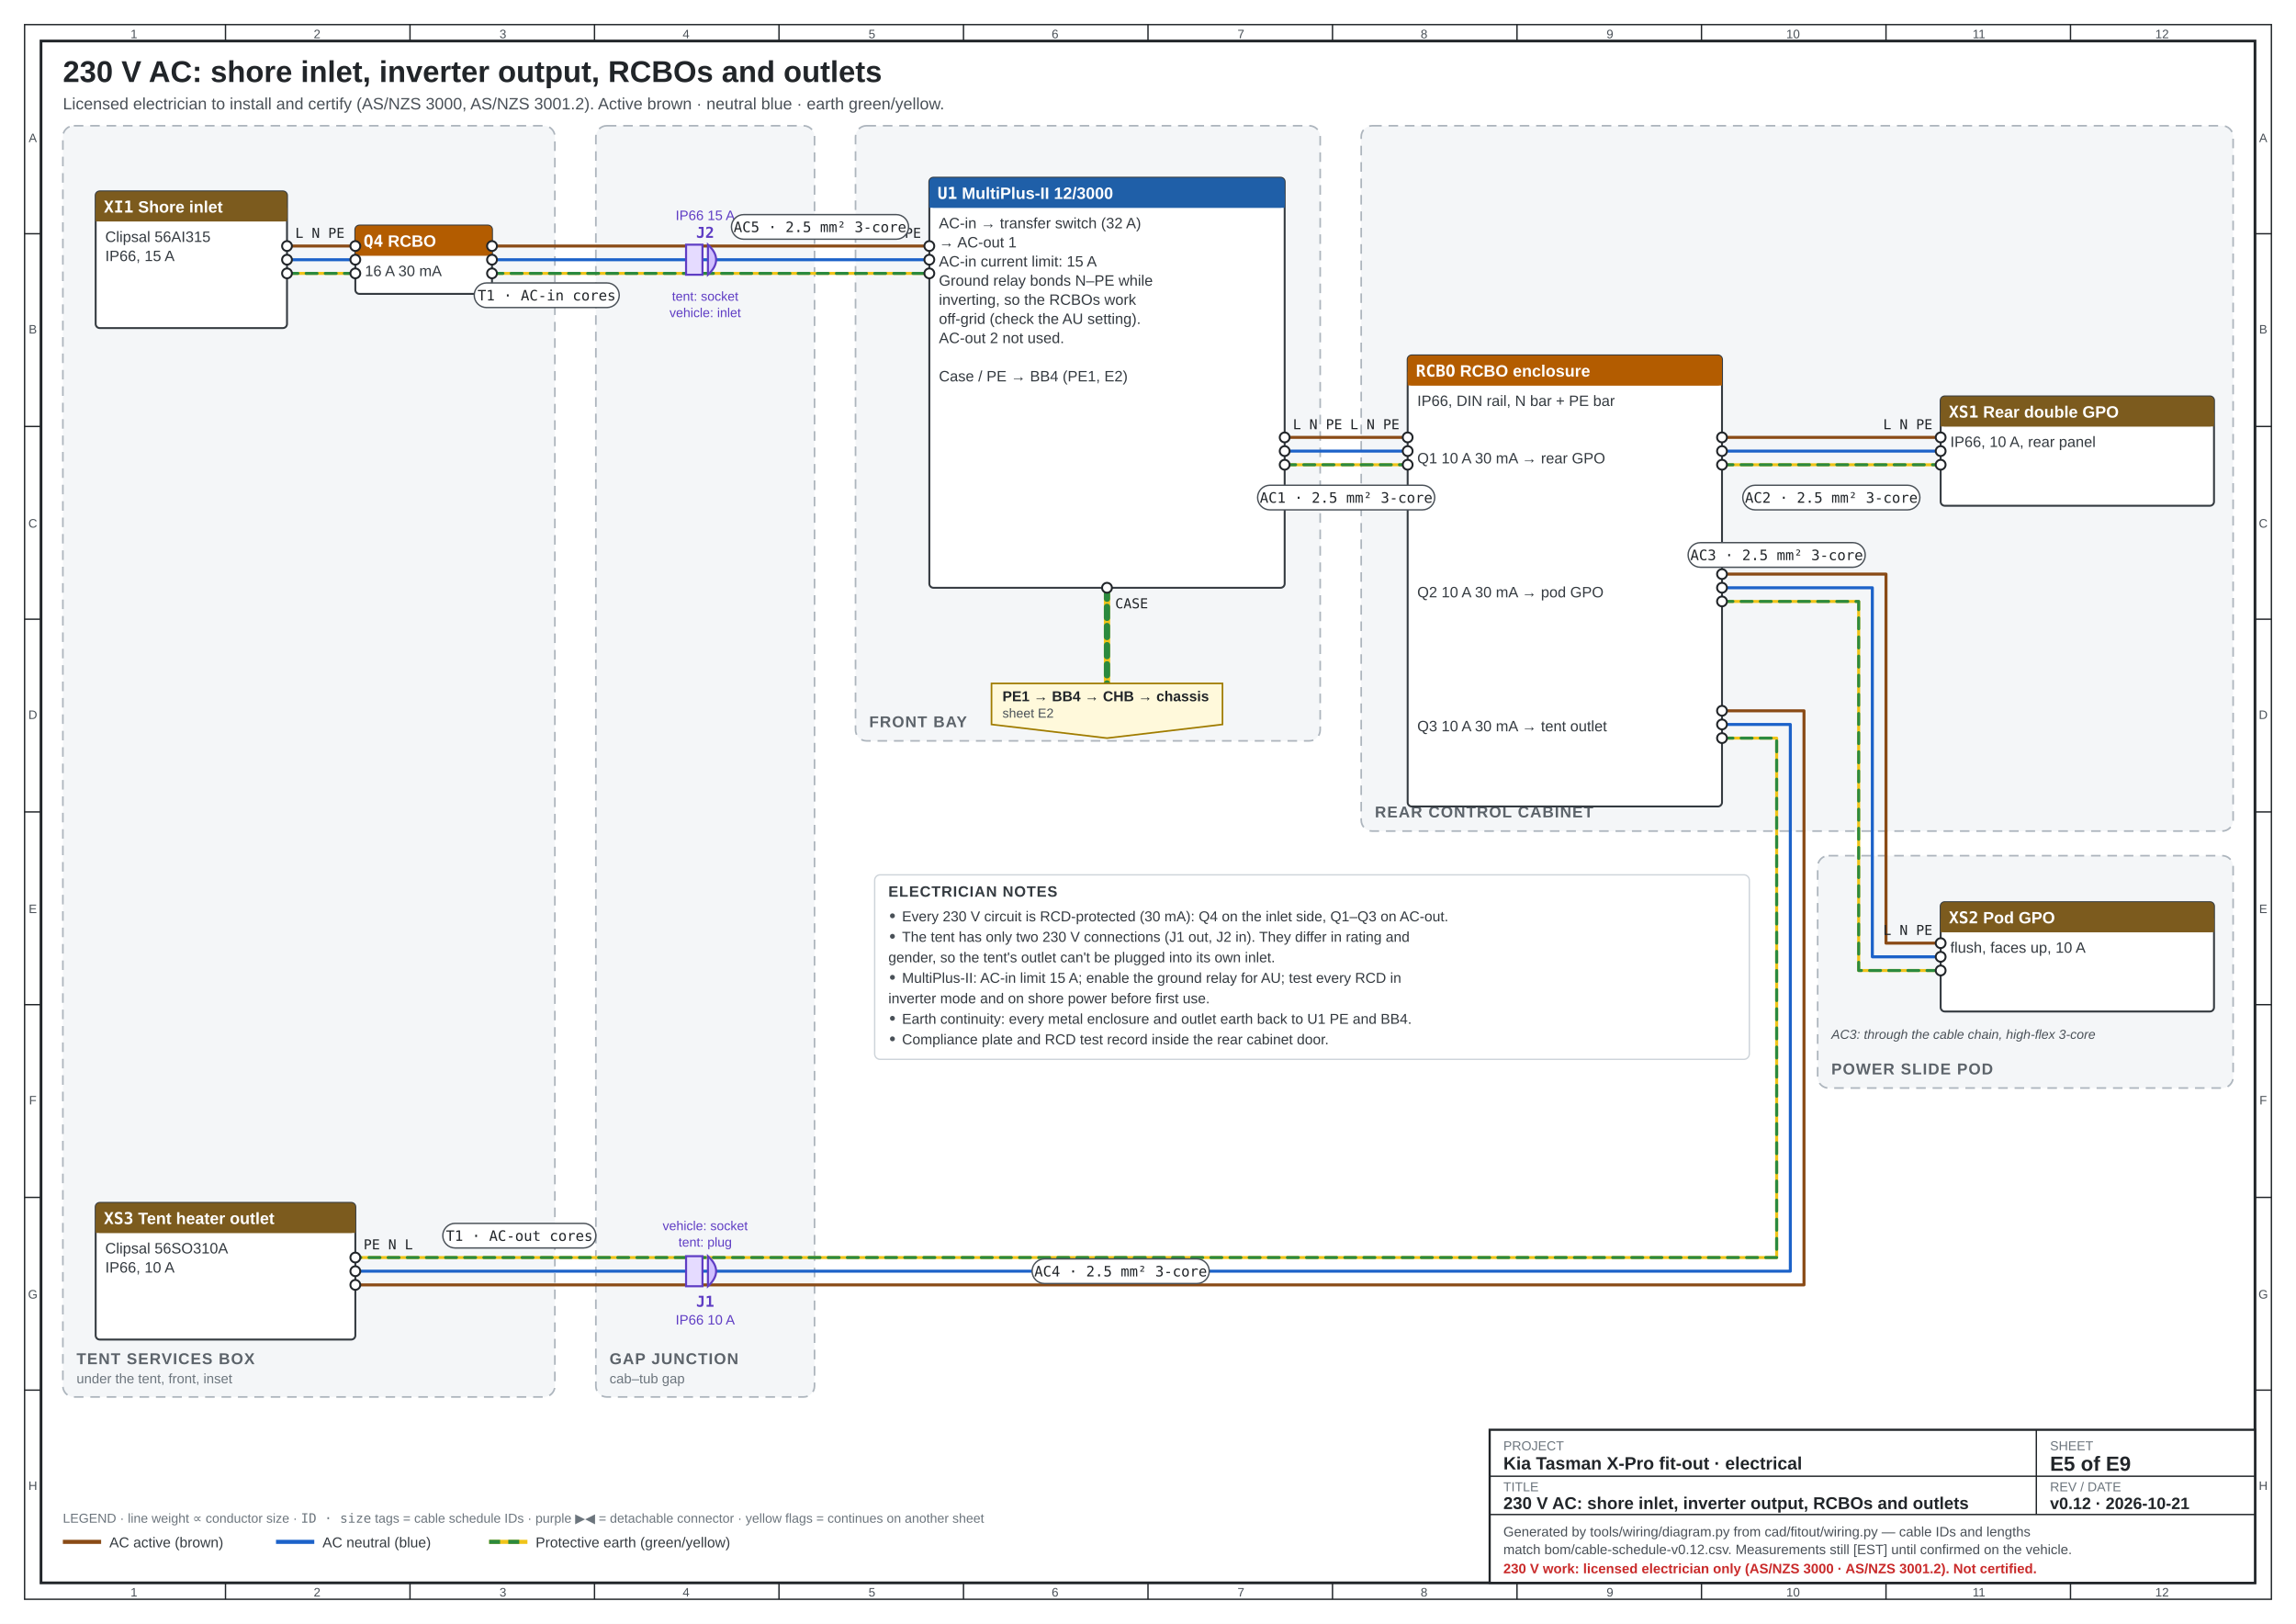
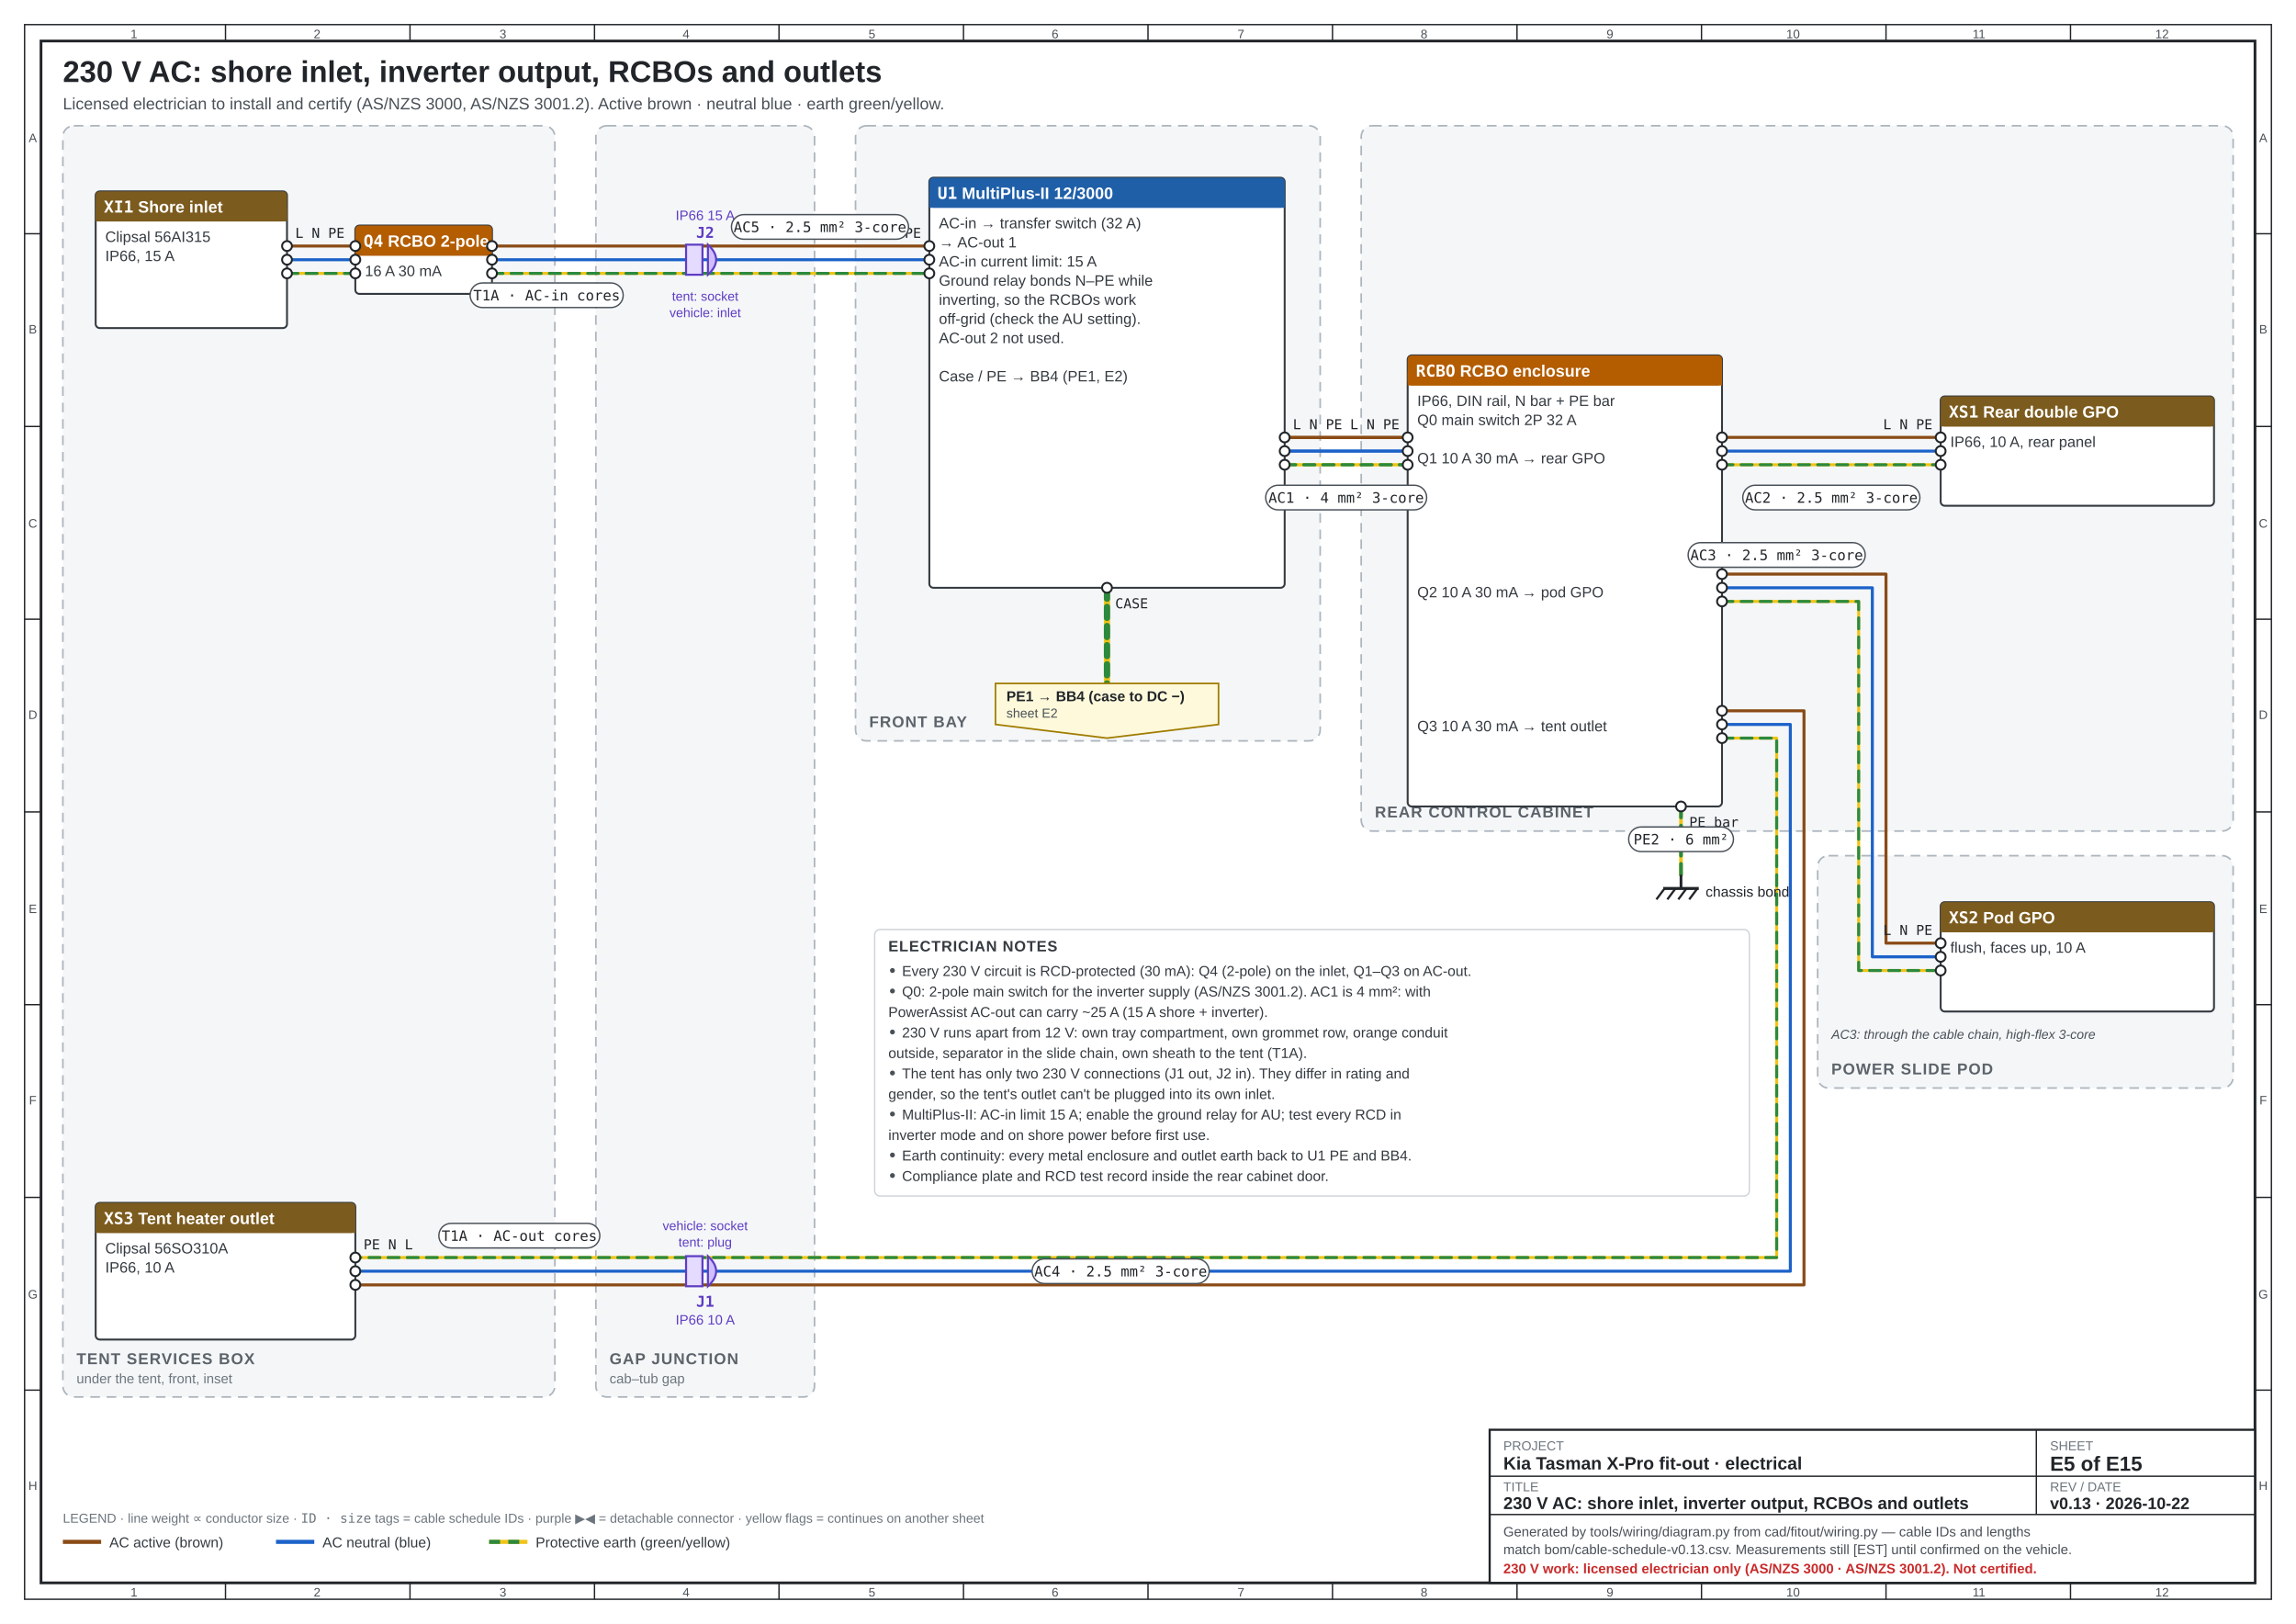
<svg xmlns="http://www.w3.org/2000/svg" viewBox="0 0 1680 1188" width="1680" height="1188" font-family="'IBM Plex Sans', 'Segoe UI', Arial, sans-serif" role="img" aria-label="230 V AC: shore inlet, inverter output, RCBOs and outlets">
  <rect x="0" y="0" width="1680" height="1188" fill="#ffffff" />
  <rect x="18" y="18" width="1644" height="1152" fill="none" stroke="#212529" stroke-width="1" />
  <rect x="30" y="30" width="1620" height="1128" fill="none" stroke="#212529" stroke-width="2" />
  <text x="98" y="28" font-size="9" text-anchor="middle" fill="#495057">1</text>
  <text x="98" y="1168" font-size="9" text-anchor="middle" fill="#495057">1</text>
  <text x="232" y="28" font-size="9" text-anchor="middle" fill="#495057">2</text>
  <text x="232" y="1168" font-size="9" text-anchor="middle" fill="#495057">2</text>
  <line x1="165" y1="18" x2="165" y2="30" stroke="#212529" />
  <line x1="165" y1="1158" x2="165" y2="1170" stroke="#212529" />
  <text x="368" y="28" font-size="9" text-anchor="middle" fill="#495057">3</text>
  <text x="368" y="1168" font-size="9" text-anchor="middle" fill="#495057">3</text>
  <line x1="300" y1="18" x2="300" y2="30" stroke="#212529" />
  <line x1="300" y1="1158" x2="300" y2="1170" stroke="#212529" />
  <text x="502" y="28" font-size="9" text-anchor="middle" fill="#495057">4</text>
  <text x="502" y="1168" font-size="9" text-anchor="middle" fill="#495057">4</text>
  <line x1="435" y1="18" x2="435" y2="30" stroke="#212529" />
  <line x1="435" y1="1158" x2="435" y2="1170" stroke="#212529" />
  <text x="638" y="28" font-size="9" text-anchor="middle" fill="#495057">5</text>
  <text x="638" y="1168" font-size="9" text-anchor="middle" fill="#495057">5</text>
  <line x1="570" y1="18" x2="570" y2="30" stroke="#212529" />
  <line x1="570" y1="1158" x2="570" y2="1170" stroke="#212529" />
  <text x="772" y="28" font-size="9" text-anchor="middle" fill="#495057">6</text>
  <text x="772" y="1168" font-size="9" text-anchor="middle" fill="#495057">6</text>
  <line x1="705" y1="18" x2="705" y2="30" stroke="#212529" />
  <line x1="705" y1="1158" x2="705" y2="1170" stroke="#212529" />
  <text x="908" y="28" font-size="9" text-anchor="middle" fill="#495057">7</text>
  <text x="908" y="1168" font-size="9" text-anchor="middle" fill="#495057">7</text>
  <line x1="840" y1="18" x2="840" y2="30" stroke="#212529" />
  <line x1="840" y1="1158" x2="840" y2="1170" stroke="#212529" />
  <text x="1042" y="28" font-size="9" text-anchor="middle" fill="#495057">8</text>
  <text x="1042" y="1168" font-size="9" text-anchor="middle" fill="#495057">8</text>
  <line x1="975" y1="18" x2="975" y2="30" stroke="#212529" />
  <line x1="975" y1="1158" x2="975" y2="1170" stroke="#212529" />
  <text x="1178" y="28" font-size="9" text-anchor="middle" fill="#495057">9</text>
  <text x="1178" y="1168" font-size="9" text-anchor="middle" fill="#495057">9</text>
  <line x1="1110" y1="18" x2="1110" y2="30" stroke="#212529" />
  <line x1="1110" y1="1158" x2="1110" y2="1170" stroke="#212529" />
  <text x="1312" y="28" font-size="9" text-anchor="middle" fill="#495057">10</text>
  <text x="1312" y="1168" font-size="9" text-anchor="middle" fill="#495057">10</text>
  <line x1="1245" y1="18" x2="1245" y2="30" stroke="#212529" />
  <line x1="1245" y1="1158" x2="1245" y2="1170" stroke="#212529" />
  <text x="1448" y="28" font-size="9" text-anchor="middle" fill="#495057">11</text>
  <text x="1448" y="1168" font-size="9" text-anchor="middle" fill="#495057">11</text>
  <line x1="1380" y1="18" x2="1380" y2="30" stroke="#212529" />
  <line x1="1380" y1="1158" x2="1380" y2="1170" stroke="#212529" />
  <text x="1582" y="28" font-size="9" text-anchor="middle" fill="#495057">12</text>
  <text x="1582" y="1168" font-size="9" text-anchor="middle" fill="#495057">12</text>
  <line x1="1515" y1="18" x2="1515" y2="30" stroke="#212529" />
  <line x1="1515" y1="1158" x2="1515" y2="1170" stroke="#212529" />
  <text x="24" y="104" font-size="9" text-anchor="middle" fill="#495057">A</text>
  <text x="1656" y="104" font-size="9" text-anchor="middle" fill="#495057">A</text>
  <text x="24" y="244" font-size="9" text-anchor="middle" fill="#495057">B</text>
  <text x="1656" y="244" font-size="9" text-anchor="middle" fill="#495057">B</text>
  <line x1="18" y1="171" x2="30" y2="171" stroke="#212529" />
  <line x1="1650" y1="171" x2="1662" y2="171" stroke="#212529" />
  <text x="24" y="386" font-size="9" text-anchor="middle" fill="#495057">C</text>
  <text x="1656" y="386" font-size="9" text-anchor="middle" fill="#495057">C</text>
  <line x1="18" y1="312" x2="30" y2="312" stroke="#212529" />
  <line x1="1650" y1="312" x2="1662" y2="312" stroke="#212529" />
  <text x="24" y="526" font-size="9" text-anchor="middle" fill="#495057">D</text>
  <text x="1656" y="526" font-size="9" text-anchor="middle" fill="#495057">D</text>
  <line x1="18" y1="453" x2="30" y2="453" stroke="#212529" />
  <line x1="1650" y1="453" x2="1662" y2="453" stroke="#212529" />
  <text x="24" y="668" font-size="9" text-anchor="middle" fill="#495057">E</text>
  <text x="1656" y="668" font-size="9" text-anchor="middle" fill="#495057">E</text>
  <line x1="18" y1="594" x2="30" y2="594" stroke="#212529" />
  <line x1="1650" y1="594" x2="1662" y2="594" stroke="#212529" />
  <text x="24" y="808" font-size="9" text-anchor="middle" fill="#495057">F</text>
  <text x="1656" y="808" font-size="9" text-anchor="middle" fill="#495057">F</text>
  <line x1="18" y1="735" x2="30" y2="735" stroke="#212529" />
  <line x1="1650" y1="735" x2="1662" y2="735" stroke="#212529" />
  <text x="24" y="950" font-size="9" text-anchor="middle" fill="#495057">G</text>
  <text x="1656" y="950" font-size="9" text-anchor="middle" fill="#495057">G</text>
  <line x1="18" y1="876" x2="30" y2="876" stroke="#212529" />
  <line x1="1650" y1="876" x2="1662" y2="876" stroke="#212529" />
  <text x="24" y="1090" font-size="9" text-anchor="middle" fill="#495057">H</text>
  <text x="1656" y="1090" font-size="9" text-anchor="middle" fill="#495057">H</text>
  <line x1="18" y1="1017" x2="30" y2="1017" stroke="#212529" />
  <line x1="1650" y1="1017" x2="1662" y2="1017" stroke="#212529" />
  <text x="46" y="60" font-size="22" font-weight="700" fill="#212529">230 V AC: shore inlet, inverter output, RCBOs and outlets</text>
  <text x="46" y="80" font-size="12" fill="#495057">Licensed electrician to install and certify (AS/NZS 3000, AS/NZS 3001.2). Active brown · neutral blue · earth green/yellow.</text>
  <rect x="1090" y="1046" width="560" height="112" fill="#ffffff" stroke="#212529" stroke-width="1.6" />
  <line x1="1090" y1="1080" x2="1650" y2="1080" stroke="#212529" />
  <line x1="1090" y1="1108" x2="1650" y2="1108" stroke="#212529" />
  <line x1="1490" y1="1080" x2="1490" y2="1108" stroke="#212529" />
  <line x1="1490" y1="1046" x2="1490" y2="1080" stroke="#212529" />
  <text x="1100" y="1061" font-size="9.5" fill="#6c757d">PROJECT</text>
  <text x="1100" y="1075" font-size="13" font-weight="700" fill="#212529">Kia Tasman X-Pro fit-out · electrical</text>
  <text x="1500" y="1061" font-size="9.5" fill="#6c757d">SHEET</text>
-   <text x="1500" y="1076" font-size="15" font-weight="700" fill="#212529">E5 of E9</text>
+   <text x="1500" y="1076" font-size="15" font-weight="700" fill="#212529">E5 of E15</text>
  <text x="1100" y="1091" font-size="9.5" fill="#6c757d">TITLE</text>
  <text x="1100" y="1104" font-size="12.5" font-weight="600" fill="#212529">230 V AC: shore inlet, inverter output, RCBOs and outlets</text>
  <text x="1500" y="1091" font-size="9.5" fill="#6c757d">REV / DATE</text>
-   <text x="1500" y="1104" font-size="12" font-weight="600" fill="#212529">v0.12 · 2026-10-21</text>
+   <text x="1500" y="1104" font-size="12" font-weight="600" fill="#212529">v0.13 · 2026-10-22</text>
  <text x="1100" y="1124" font-size="10" fill="#495057">Generated by tools/wiring/diagram.py from cad/fitout/wiring.py — cable IDs and lengths</text>
-   <text x="1100" y="1137" font-size="10" fill="#495057">match bom/cable-schedule-v0.12.csv. Measurements still [EST] until confirmed on the vehicle.</text>
+   <text x="1100" y="1137" font-size="10" fill="#495057">match bom/cable-schedule-v0.13.csv. Measurements still [EST] until confirmed on the vehicle.</text>
  <text x="1100" y="1151" font-size="10" font-weight="700" fill="#c92a2a">230 V work: licensed electrician only (AS/NZS 3000 · AS/NZS 3001.2). Not certified.</text>
  <line x1="46" y1="1128" x2="74" y2="1128" stroke="#8a4b16" stroke-width="3" />
  <text x="80" y="1132" font-size="10.5" fill="#343a40">AC active (brown)</text>
  <line x1="201.96" y1="1128" x2="229.96" y2="1128" stroke="#1c62c9" stroke-width="3" />
  <text x="235.96" y="1132" font-size="10.5" fill="#343a40">AC neutral (blue)</text>
  <line x1="357.92" y1="1128" x2="385.92" y2="1128" stroke="#f0c419" stroke-width="3" />
  <line x1="357.92" y1="1128" x2="385.92" y2="1128" stroke="#2b8a3e" stroke-width="3" stroke-dasharray="8 6" />
  <text x="391.92" y="1132" font-size="10.5" fill="#343a40">Protective earth (green/yellow)</text>
  <text x="46" y="1114" font-size="9.5" fill="#6c757d">LEGEND · line weight ∝ conductor size · <tspan font-family="'IBM Plex Mono', Consolas, monospace">ID · size</tspan> tags = cable schedule IDs · purple ▶◀ = detachable connector · yellow flags = continues on another sheet</text>
  <rect x="46" y="92" width="360" height="930" rx="8" fill="#f4f6f8" stroke="#adb5bd" stroke-width="1.2" stroke-dasharray="7 5" />
  <text x="56" y="998" font-size="11.5" font-weight="700" letter-spacing="0.06em" fill="#5c636a">TENT SERVICES BOX</text>
  <text x="56" y="1012" font-size="10" fill="#6c757d">under the tent, front, inset</text>
  <rect x="436" y="92" width="160" height="930" rx="8" fill="#f4f6f8" stroke="#adb5bd" stroke-width="1.2" stroke-dasharray="7 5" />
  <text x="446" y="998" font-size="11.5" font-weight="700" letter-spacing="0.06em" fill="#5c636a">GAP JUNCTION</text>
  <text x="446" y="1012" font-size="10" fill="#6c757d">cab–tub gap</text>
  <rect x="626" y="92" width="340" height="450" rx="8" fill="#f4f6f8" stroke="#adb5bd" stroke-width="1.2" stroke-dasharray="7 5" />
  <text x="636" y="532" font-size="11.5" font-weight="700" letter-spacing="0.06em" fill="#5c636a">FRONT BAY</text>
  <rect x="996" y="92" width="638" height="516" rx="8" fill="#f4f6f8" stroke="#adb5bd" stroke-width="1.2" stroke-dasharray="7 5" />
  <text x="1006" y="598" font-size="11.5" font-weight="700" letter-spacing="0.06em" fill="#5c636a">REAR CONTROL CABINET</text>
  <rect x="1330" y="626" width="304" height="170" rx="8" fill="#f4f6f8" stroke="#adb5bd" stroke-width="1.2" stroke-dasharray="7 5" />
  <text x="1340" y="786" font-size="11.5" font-weight="700" letter-spacing="0.06em" fill="#5c636a">POWER SLIDE POD</text>
  <polyline points="210.0,180.0 260.0,180.0" fill="none" stroke="#8a4b16" stroke-width="2.2" stroke-linejoin="round" stroke-linecap="round" />
  <polyline points="210.0,190.0 260.0,190.0" fill="none" stroke="#1c62c9" stroke-width="2.2" stroke-linejoin="round" stroke-linecap="round" />
  <polyline points="210.0,200.0 260.0,200.0" fill="none" stroke="#f0c419" stroke-width="2.2" stroke-linejoin="round" stroke-linecap="round" />
  <polyline points="210.0,200.0 260.0,200.0" fill="none" stroke="#2b8a3e" stroke-width="2.2" stroke-dasharray="8 6" stroke-linejoin="round" stroke-linecap="round" />
  <polyline points="360.0,180.0 680.0,180.0" fill="none" stroke="#8a4b16" stroke-width="2.2" stroke-linejoin="round" stroke-linecap="round" />
  <polyline points="360.0,190.0 680.0,190.0" fill="none" stroke="#1c62c9" stroke-width="2.2" stroke-linejoin="round" stroke-linecap="round" />
  <polyline points="360.0,200.0 680.0,200.0" fill="none" stroke="#f0c419" stroke-width="2.2" stroke-linejoin="round" stroke-linecap="round" />
  <polyline points="360.0,200.0 680.0,200.0" fill="none" stroke="#2b8a3e" stroke-width="2.2" stroke-dasharray="8 6" stroke-linejoin="round" stroke-linecap="round" />
-   <polyline points="940.0,320.0 1030.0,320.0" fill="none" stroke="#8a4b16" stroke-width="2.2" stroke-linejoin="round" stroke-linecap="round" />
-   <polyline points="940.0,330.0 1030.0,330.0" fill="none" stroke="#1c62c9" stroke-width="2.2" stroke-linejoin="round" stroke-linecap="round" />
-   <polyline points="940.0,340.0 1030.0,340.0" fill="none" stroke="#f0c419" stroke-width="2.2" stroke-linejoin="round" stroke-linecap="round" />
-   <polyline points="940.0,340.0 1030.0,340.0" fill="none" stroke="#2b8a3e" stroke-width="2.2" stroke-dasharray="8 6" stroke-linejoin="round" stroke-linecap="round" />
+   <polyline points="940.0,320.0 1030.0,320.0" fill="none" stroke="#8a4b16" stroke-width="2.4" stroke-linejoin="round" stroke-linecap="round" />
+   <polyline points="940.0,330.0 1030.0,330.0" fill="none" stroke="#1c62c9" stroke-width="2.4" stroke-linejoin="round" stroke-linecap="round" />
+   <polyline points="940.0,340.0 1030.0,340.0" fill="none" stroke="#f0c419" stroke-width="2.4" stroke-linejoin="round" stroke-linecap="round" />
+   <polyline points="940.0,340.0 1030.0,340.0" fill="none" stroke="#2b8a3e" stroke-width="2.4" stroke-dasharray="8 6" stroke-linejoin="round" stroke-linecap="round" />
+   <polyline points="1230.0,590.0 1230.0,640.0" fill="none" stroke="#f0c419" stroke-width="2.7" stroke-linejoin="round" stroke-linecap="round" />
+   <polyline points="1230.0,590.0 1230.0,640.0" fill="none" stroke="#2b8a3e" stroke-width="2.7" stroke-dasharray="8 6" stroke-linejoin="round" stroke-linecap="round" />
  <polyline points="1260.0,320.0 1420.0,320.0" fill="none" stroke="#8a4b16" stroke-width="2.2" stroke-linejoin="round" stroke-linecap="round" />
  <polyline points="1260.0,330.0 1420.0,330.0" fill="none" stroke="#1c62c9" stroke-width="2.2" stroke-linejoin="round" stroke-linecap="round" />
  <polyline points="1260.0,340.0 1420.0,340.0" fill="none" stroke="#f0c419" stroke-width="2.2" stroke-linejoin="round" stroke-linecap="round" />
  <polyline points="1260.0,340.0 1420.0,340.0" fill="none" stroke="#2b8a3e" stroke-width="2.2" stroke-dasharray="8 6" stroke-linejoin="round" stroke-linecap="round" />
  <polyline points="1260.0,420.0 1380.0,420.0 1380.0,690.0 1420.0,690.0" fill="none" stroke="#8a4b16" stroke-width="2.2" stroke-linejoin="round" stroke-linecap="round" />
  <polyline points="1260.0,430.0 1370.0,430.0 1370.0,700.0 1420.0,700.0" fill="none" stroke="#1c62c9" stroke-width="2.2" stroke-linejoin="round" stroke-linecap="round" />
  <polyline points="1260.0,440.0 1360.0,440.0 1360.0,710.0 1420.0,710.0" fill="none" stroke="#f0c419" stroke-width="2.2" stroke-linejoin="round" stroke-linecap="round" />
  <polyline points="1260.0,440.0 1360.0,440.0 1360.0,710.0 1420.0,710.0" fill="none" stroke="#2b8a3e" stroke-width="2.2" stroke-dasharray="8 6" stroke-linejoin="round" stroke-linecap="round" />
  <polyline points="1260.0,520.0 1320.0,520.0 1320.0,940.0 260.0,940.0" fill="none" stroke="#8a4b16" stroke-width="2.2" stroke-linejoin="round" stroke-linecap="round" />
  <polyline points="1260.0,530.0 1310.0,530.0 1310.0,930.0 260.0,930.0" fill="none" stroke="#1c62c9" stroke-width="2.2" stroke-linejoin="round" stroke-linecap="round" />
  <polyline points="1260.0,540.0 1300.0,540.0 1300.0,920.0 260.0,920.0" fill="none" stroke="#f0c419" stroke-width="2.2" stroke-linejoin="round" stroke-linecap="round" />
  <polyline points="1260.0,540.0 1300.0,540.0 1300.0,920.0 260.0,920.0" fill="none" stroke="#2b8a3e" stroke-width="2.2" stroke-dasharray="8 6" stroke-linejoin="round" stroke-linecap="round" />
  <polyline points="810.0,430.0 810.0,500.0" fill="none" stroke="#f0c419" stroke-width="4.6" stroke-linejoin="round" stroke-linecap="round" />
  <polyline points="810.0,430.0 810.0,500.0" fill="none" stroke="#2b8a3e" stroke-width="4.6" stroke-dasharray="8 6" stroke-linejoin="round" stroke-linecap="round" />
  <path d="M502,179 L514,179 L514,201 L502,201 Z" fill="#e5dbff" stroke="#5f3dc4" stroke-width="1.5" />
  <path d="M518,179 Q530,190 518,201 Z" fill="#d0bfff" stroke="#5f3dc4" stroke-width="1.5" />
  <text x="516.0" y="174.0" font-size="11" text-anchor="middle" font-weight="700" fill="#5f3dc4" font-family="'IBM Plex Mono', Consolas, monospace">J2</text>
  <text x="516.0" y="161.0" font-size="10" text-anchor="middle" font-weight="400" fill="#5f3dc4">IP66 15 A</text>
+   <line x1="1230" y1="640" x2="1230" y2="650" stroke="#212529" stroke-width="2" />
+   <line x1="1217" y1="650" x2="1243" y2="650" stroke="#212529" stroke-width="2.2" />
+   <line x1="1218" y1="650" x2="1212" y2="658" stroke="#212529" stroke-width="1.6" />
+   <line x1="1226" y1="650" x2="1220" y2="658" stroke="#212529" stroke-width="1.6" />
+   <line x1="1234" y1="650" x2="1228" y2="658" stroke="#212529" stroke-width="1.6" />
+   <line x1="1242" y1="650" x2="1236" y2="658" stroke="#212529" stroke-width="1.6" />
+   <text x="1248.0" y="656.0" font-size="10.5" text-anchor="start" font-weight="400" fill="#212529">chassis bond</text>
  <path d="M502,919 L514,919 L514,941 L502,941 Z" fill="#e5dbff" stroke="#5f3dc4" stroke-width="1.5" />
  <path d="M518,919 Q530,930 518,941 Z" fill="#d0bfff" stroke="#5f3dc4" stroke-width="1.5" />
  <text x="516.0" y="956.0" font-size="11" text-anchor="middle" font-weight="700" fill="#5f3dc4" font-family="'IBM Plex Mono', Consolas, monospace">J1</text>
  <text x="516.0" y="969.0" font-size="10" text-anchor="middle" font-weight="400" fill="#5f3dc4">IP66 10 A</text>
  <g class="blk">
    <rect x="70" y="140" width="140" height="100" rx="3" fill="#ffffff" stroke="#343a40" stroke-width="1.4" />
    <rect x="70" y="140" width="140" height="22" rx="3" fill="#7c5b1e" />
    <rect x="70" y="152" width="140" height="10" fill="#7c5b1e" />
    <text x="76" y="155.5" font-size="12" font-weight="600" fill="#fff">
      <tspan font-family="'IBM Plex Mono', Consolas, monospace" font-weight="700">XI1</tspan>  Shore inlet</text>
    <text x="77" y="177" font-size="11" fill="#343a40">Clipsal 56AI315</text>
    <text x="77" y="191" font-size="11" fill="#343a40">IP66, 15 A</text>
    <circle cx="210" cy="180" r="3.6" fill="#fff" stroke="#212529" stroke-width="1.4" />
    <text x="216" y="174" font-size="10" font-family="'IBM Plex Mono', Consolas, monospace" fill="#212529">L N PE</text>
    <circle cx="210" cy="190" r="3.6" fill="#fff" stroke="#212529" stroke-width="1.4" />
    <circle cx="210" cy="200" r="3.6" fill="#fff" stroke="#212529" stroke-width="1.4" />
  </g>
  <g class="blk">
    <rect x="260" y="165" width="100" height="50" rx="3" fill="#ffffff" stroke="#343a40" stroke-width="1.4" />
    <rect x="260" y="165" width="100" height="22" rx="3" fill="#b35c00" />
    <rect x="260" y="177" width="100" height="10" fill="#b35c00" />
    <text x="266" y="180.5" font-size="12" font-weight="600" fill="#fff">
-       <tspan font-family="'IBM Plex Mono', Consolas, monospace" font-weight="700">Q4</tspan>  RCBO</text>
+       <tspan font-family="'IBM Plex Mono', Consolas, monospace" font-weight="700">Q4</tspan>  RCBO 2-pole</text>
    <text x="267" y="202" font-size="11" fill="#343a40">16 A 30 mA</text>
    <circle cx="260" cy="180" r="3.6" fill="#fff" stroke="#212529" stroke-width="1.4" />
    <circle cx="260" cy="190" r="3.6" fill="#fff" stroke="#212529" stroke-width="1.4" />
    <circle cx="260" cy="200" r="3.6" fill="#fff" stroke="#212529" stroke-width="1.4" />
    <circle cx="360" cy="180" r="3.6" fill="#fff" stroke="#212529" stroke-width="1.4" />
    <circle cx="360" cy="190" r="3.6" fill="#fff" stroke="#212529" stroke-width="1.4" />
    <circle cx="360" cy="200" r="3.6" fill="#fff" stroke="#212529" stroke-width="1.4" />
  </g>
  <g class="blk">
    <rect x="680" y="130" width="260" height="300" rx="3" fill="#ffffff" stroke="#343a40" stroke-width="1.4" />
    <rect x="680" y="130" width="260" height="22" rx="3" fill="#1f5fa8" />
    <rect x="680" y="142" width="260" height="10" fill="#1f5fa8" />
    <text x="686" y="145.5" font-size="12" font-weight="600" fill="#fff">
      <tspan font-family="'IBM Plex Mono', Consolas, monospace" font-weight="700">U1</tspan>  MultiPlus-II 12/3000</text>
    <text x="687" y="167" font-size="11" fill="#343a40">AC-in → transfer switch (32 A)</text>
    <text x="687" y="181" font-size="11" fill="#343a40">  → AC-out 1</text>
    <text x="687" y="195" font-size="11" fill="#343a40">AC-in current limit: 15 A</text>
    <text x="687" y="209" font-size="11" fill="#343a40">Ground relay bonds N–PE while</text>
    <text x="687" y="223" font-size="11" fill="#343a40">inverting, so the RCBOs work</text>
    <text x="687" y="237" font-size="11" fill="#343a40">off-grid (check the AU setting).</text>
    <text x="687" y="251" font-size="11" fill="#343a40">AC-out 2 not used.</text>
    <text x="687" y="265" font-size="11" fill="#343a40" />
    <text x="687" y="279" font-size="11" fill="#343a40">Case / PE → BB4 (PE1, E2)</text>
    <circle cx="680" cy="180" r="3.6" fill="#fff" stroke="#212529" stroke-width="1.4" />
    <text x="674" y="174" font-size="10" font-family="'IBM Plex Mono', Consolas, monospace" fill="#212529" text-anchor="end">L N PE</text>
    <circle cx="680" cy="190" r="3.6" fill="#fff" stroke="#212529" stroke-width="1.4" />
    <circle cx="680" cy="200" r="3.6" fill="#fff" stroke="#212529" stroke-width="1.4" />
    <circle cx="940" cy="320" r="3.6" fill="#fff" stroke="#212529" stroke-width="1.4" />
    <text x="946" y="314" font-size="10" font-family="'IBM Plex Mono', Consolas, monospace" fill="#212529">L N PE</text>
    <circle cx="940" cy="330" r="3.6" fill="#fff" stroke="#212529" stroke-width="1.4" />
    <circle cx="940" cy="340" r="3.6" fill="#fff" stroke="#212529" stroke-width="1.4" />
    <circle cx="810" cy="430" r="3.6" fill="#fff" stroke="#212529" stroke-width="1.4" />
    <text x="816" y="445" font-size="10" font-family="'IBM Plex Mono', Consolas, monospace" fill="#212529">CASE</text>
  </g>
  <g class="blk">
    <rect x="1030" y="260" width="230" height="330" rx="3" fill="#ffffff" stroke="#343a40" stroke-width="1.4" />
    <rect x="1030" y="260" width="230" height="22" rx="3" fill="#b35c00" />
    <rect x="1030" y="272" width="230" height="10" fill="#b35c00" />
    <text x="1036" y="275.5" font-size="12" font-weight="600" fill="#fff">
      <tspan font-family="'IBM Plex Mono', Consolas, monospace" font-weight="700">RCBO</tspan>  RCBO enclosure</text>
    <text x="1037" y="297" font-size="11" fill="#343a40">IP66, DIN rail, N bar + PE bar</text>
-     <text x="1037" y="311" font-size="11" fill="#343a40" />
+     <text x="1037" y="311" font-size="11" fill="#343a40">Q0  main switch 2P 32 A</text>
    <text x="1037" y="325" font-size="11" fill="#343a40" />
    <text x="1037" y="339" font-size="11" fill="#343a40">Q1  10 A 30 mA  → rear GPO</text>
    <text x="1037" y="353" font-size="11" fill="#343a40" />
    <text x="1037" y="367" font-size="11" fill="#343a40" />
    <text x="1037" y="381" font-size="11" fill="#343a40" />
    <text x="1037" y="395" font-size="11" fill="#343a40" />
    <text x="1037" y="409" font-size="11" fill="#343a40" />
    <text x="1037" y="423" font-size="11" fill="#343a40" />
    <text x="1037" y="437" font-size="11" fill="#343a40">Q2  10 A 30 mA  → pod GPO</text>
    <text x="1037" y="451" font-size="11" fill="#343a40" />
    <text x="1037" y="465" font-size="11" fill="#343a40" />
    <text x="1037" y="479" font-size="11" fill="#343a40" />
    <text x="1037" y="493" font-size="11" fill="#343a40" />
    <text x="1037" y="507" font-size="11" fill="#343a40" />
    <text x="1037" y="521" font-size="11" fill="#343a40" />
    <text x="1037" y="535" font-size="11" fill="#343a40">Q3  10 A 30 mA  → tent outlet</text>
    <circle cx="1030" cy="320" r="3.6" fill="#fff" stroke="#212529" stroke-width="1.4" />
    <text x="1024" y="314" font-size="10" font-family="'IBM Plex Mono', Consolas, monospace" fill="#212529" text-anchor="end">L N PE</text>
    <circle cx="1030" cy="330" r="3.6" fill="#fff" stroke="#212529" stroke-width="1.4" />
    <circle cx="1030" cy="340" r="3.6" fill="#fff" stroke="#212529" stroke-width="1.4" />
    <circle cx="1260" cy="320" r="3.6" fill="#fff" stroke="#212529" stroke-width="1.4" />
    <circle cx="1260" cy="330" r="3.6" fill="#fff" stroke="#212529" stroke-width="1.4" />
    <circle cx="1260" cy="340" r="3.6" fill="#fff" stroke="#212529" stroke-width="1.4" />
    <circle cx="1260" cy="420" r="3.6" fill="#fff" stroke="#212529" stroke-width="1.4" />
    <circle cx="1260" cy="430" r="3.6" fill="#fff" stroke="#212529" stroke-width="1.4" />
    <circle cx="1260" cy="440" r="3.6" fill="#fff" stroke="#212529" stroke-width="1.4" />
    <circle cx="1260" cy="520" r="3.6" fill="#fff" stroke="#212529" stroke-width="1.4" />
    <circle cx="1260" cy="530" r="3.6" fill="#fff" stroke="#212529" stroke-width="1.4" />
    <circle cx="1260" cy="540" r="3.6" fill="#fff" stroke="#212529" stroke-width="1.4" />
+     <circle cx="1230" cy="590" r="3.6" fill="#fff" stroke="#212529" stroke-width="1.4" />
+     <text x="1236" y="605" font-size="10" font-family="'IBM Plex Mono', Consolas, monospace" fill="#212529">PE bar</text>
  </g>
  <g class="blk">
    <rect x="1420" y="290" width="200" height="80" rx="3" fill="#ffffff" stroke="#343a40" stroke-width="1.4" />
    <rect x="1420" y="290" width="200" height="22" rx="3" fill="#7c5b1e" />
    <rect x="1420" y="302" width="200" height="10" fill="#7c5b1e" />
    <text x="1426" y="305.5" font-size="12" font-weight="600" fill="#fff">
      <tspan font-family="'IBM Plex Mono', Consolas, monospace" font-weight="700">XS1</tspan>  Rear double GPO</text>
    <text x="1427" y="327" font-size="11" fill="#343a40">IP66, 10 A, rear panel</text>
    <circle cx="1420" cy="320" r="3.6" fill="#fff" stroke="#212529" stroke-width="1.4" />
    <text x="1414" y="314" font-size="10" font-family="'IBM Plex Mono', Consolas, monospace" fill="#212529" text-anchor="end">L N PE</text>
    <circle cx="1420" cy="330" r="3.6" fill="#fff" stroke="#212529" stroke-width="1.4" />
    <circle cx="1420" cy="340" r="3.6" fill="#fff" stroke="#212529" stroke-width="1.4" />
  </g>
  <g class="blk">
    <rect x="1420" y="660" width="200" height="80" rx="3" fill="#ffffff" stroke="#343a40" stroke-width="1.4" />
    <rect x="1420" y="660" width="200" height="22" rx="3" fill="#7c5b1e" />
    <rect x="1420" y="672" width="200" height="10" fill="#7c5b1e" />
    <text x="1426" y="675.5" font-size="12" font-weight="600" fill="#fff">
      <tspan font-family="'IBM Plex Mono', Consolas, monospace" font-weight="700">XS2</tspan>  Pod GPO</text>
    <text x="1427" y="697" font-size="11" fill="#343a40">flush, faces up, 10 A</text>
    <circle cx="1420" cy="690" r="3.6" fill="#fff" stroke="#212529" stroke-width="1.4" />
    <text x="1414" y="684" font-size="10" font-family="'IBM Plex Mono', Consolas, monospace" fill="#212529" text-anchor="end">L N PE</text>
    <circle cx="1420" cy="700" r="3.6" fill="#fff" stroke="#212529" stroke-width="1.4" />
    <circle cx="1420" cy="710" r="3.6" fill="#fff" stroke="#212529" stroke-width="1.4" />
  </g>
  <g class="blk">
    <rect x="70" y="880" width="190" height="100" rx="3" fill="#ffffff" stroke="#343a40" stroke-width="1.4" />
    <rect x="70" y="880" width="190" height="22" rx="3" fill="#7c5b1e" />
    <rect x="70" y="892" width="190" height="10" fill="#7c5b1e" />
    <text x="76" y="895.5" font-size="12" font-weight="600" fill="#fff">
      <tspan font-family="'IBM Plex Mono', Consolas, monospace" font-weight="700">XS3</tspan>  Tent heater outlet</text>
    <text x="77" y="917" font-size="11" fill="#343a40">Clipsal 56SO310A</text>
    <text x="77" y="931" font-size="11" fill="#343a40">IP66, 10 A</text>
    <circle cx="260" cy="940" r="3.6" fill="#fff" stroke="#212529" stroke-width="1.4" />
    <circle cx="260" cy="930" r="3.6" fill="#fff" stroke="#212529" stroke-width="1.4" />
    <circle cx="260" cy="920" r="3.6" fill="#fff" stroke="#212529" stroke-width="1.4" />
    <text x="266" y="914" font-size="10" font-family="'IBM Plex Mono', Consolas, monospace" fill="#212529">PE N L</text>
  </g>
  <g>
-     <rect x="347.0" y="207.0" width="106.1" height="18" rx="9" fill="#ffffff" stroke="#495057" stroke-width="1" />
-     <text x="400.0" y="219.8" font-size="10.5" font-family="'IBM Plex Mono', Consolas, monospace" text-anchor="middle" fill="#212529">T1 · AC-in cores</text>
+     <rect x="344.0" y="207.0" width="112.0" height="18" rx="9" fill="#ffffff" stroke="#495057" stroke-width="1" />
+     <text x="400.0" y="219.8" font-size="10.5" font-family="'IBM Plex Mono', Consolas, monospace" text-anchor="middle" fill="#212529">T1A · AC-in cores</text>
  </g>
  <g>
    <rect x="535.2" y="157.0" width="129.6" height="18" rx="9" fill="#ffffff" stroke="#495057" stroke-width="1" />
    <text x="600.0" y="169.8" font-size="10.5" font-family="'IBM Plex Mono', Consolas, monospace" text-anchor="middle" fill="#212529">AC5 · 2.5 mm² 3-core</text>
  </g>
  <g>
-     <rect x="920.2" y="355.0" width="129.6" height="18" rx="9" fill="#ffffff" stroke="#495057" stroke-width="1" />
-     <text x="985.0" y="367.8" font-size="10.5" font-family="'IBM Plex Mono', Consolas, monospace" text-anchor="middle" fill="#212529">AC1 · 2.5 mm² 3-core</text>
+     <rect x="926.1" y="355.0" width="117.8" height="18" rx="9" fill="#ffffff" stroke="#495057" stroke-width="1" />
+     <text x="985.0" y="367.8" font-size="10.5" font-family="'IBM Plex Mono', Consolas, monospace" text-anchor="middle" fill="#212529">AC1 · 4 mm² 3-core</text>
+   </g>
+   <g>
+     <rect x="1191.7" y="605.0" width="76.7" height="18" rx="9" fill="#ffffff" stroke="#495057" stroke-width="1" />
+     <text x="1230.0" y="617.8" font-size="10.5" font-family="'IBM Plex Mono', Consolas, monospace" text-anchor="middle" fill="#212529">PE2 · 6 mm²</text>
  </g>
  <g>
    <rect x="1275.2" y="355.0" width="129.6" height="18" rx="9" fill="#ffffff" stroke="#495057" stroke-width="1" />
    <text x="1340.0" y="367.8" font-size="10.5" font-family="'IBM Plex Mono', Consolas, monospace" text-anchor="middle" fill="#212529">AC2 · 2.5 mm² 3-core</text>
  </g>
  <g>
    <rect x="1235.2" y="397.0" width="129.6" height="18" rx="9" fill="#ffffff" stroke="#495057" stroke-width="1" />
    <text x="1300.0" y="409.8" font-size="10.5" font-family="'IBM Plex Mono', Consolas, monospace" text-anchor="middle" fill="#212529">AC3 · 2.5 mm² 3-core</text>
  </g>
  <g>
    <rect x="755.2" y="921.0" width="129.6" height="18" rx="9" fill="#ffffff" stroke="#495057" stroke-width="1" />
    <text x="820.0" y="933.8" font-size="10.5" font-family="'IBM Plex Mono', Consolas, monospace" text-anchor="middle" fill="#212529">AC4 · 2.5 mm² 3-core</text>
  </g>
  <g>
-     <rect x="324.0" y="895.0" width="112.0" height="18" rx="9" fill="#ffffff" stroke="#495057" stroke-width="1" />
-     <text x="380.0" y="907.8" font-size="10.5" font-family="'IBM Plex Mono', Consolas, monospace" text-anchor="middle" fill="#212529">T1 · AC-out cores</text>
-   </g>
-   <polygon points="725.5,500.0 894.5,500.0 894.5,530.0 810.0,540.0 725.5,530.0" fill="#fff9db" stroke="#a07c00" stroke-width="1.2" />
-   <text x="733.5" y="513.0" font-size="10.5" font-weight="600" fill="#212529">PE1 → BB4 → CHB → chassis</text>
-   <text x="733.5" y="525.0" font-size="9.5" fill="#495057">sheet E2</text>
+     <rect x="321.1" y="895.0" width="117.8" height="18" rx="9" fill="#ffffff" stroke="#495057" stroke-width="1" />
+     <text x="380.0" y="907.8" font-size="10.5" font-family="'IBM Plex Mono', Consolas, monospace" text-anchor="middle" fill="#212529">T1A · AC-out cores</text>
+   </g>
+   <polygon points="728.4,500.0 891.6,500.0 891.6,530.0 810.0,540.0 728.4,530.0" fill="#fff9db" stroke="#a07c00" stroke-width="1.2" />
+   <text x="736.4" y="513.0" font-size="10.5" font-weight="600" fill="#212529">PE1 → BB4 (case to DC −)</text>
+   <text x="736.4" y="525.0" font-size="9.5" fill="#495057">sheet E2</text>
  <text x="516.0" y="220.0" font-size="9.5" text-anchor="middle" font-weight="400" fill="#5f3dc4">tent: socket</text>
  <text x="516.0" y="232.0" font-size="9.5" text-anchor="middle" font-weight="400" fill="#5f3dc4">vehicle: inlet</text>
  <text x="1340.0" y="760.0" font-size="9.5" text-anchor="start" font-weight="400" fill="#495057" font-style="italic">AC3: through the cable chain, high-flex 3-core</text>
  <text x="516.0" y="900.0" font-size="9.5" text-anchor="middle" font-weight="400" fill="#5f3dc4">vehicle: socket</text>
  <text x="516.0" y="912.0" font-size="9.5" text-anchor="middle" font-weight="400" fill="#5f3dc4">tent: plug</text>
-   <rect x="640" y="640" width="640" height="135" rx="4" fill="#ffffff" stroke="#ced4da" stroke-width="1" />
-   <text x="650" y="656" font-size="11" font-weight="700" letter-spacing="0.05em" fill="#343a40">ELECTRICIAN NOTES</text>
-   <circle cx="653" cy="670" r="1.8" fill="#495057" />
-   <text x="660" y="674" font-size="10.5" fill="#343a40">Every 230 V circuit is RCD-protected (30 mA): Q4 on the inlet side, Q1–Q3 on AC-out.</text>
-   <circle cx="653" cy="685" r="1.8" fill="#495057" />
-   <text x="660" y="689" font-size="10.5" fill="#343a40">The tent has only two 230 V connections (J1 out, J2 in). They differ in rating and</text>
-   <text x="650" y="704" font-size="10.5" fill="#343a40">  gender, so the tent's outlet can't be plugged into its own inlet.</text>
-   <circle cx="653" cy="715" r="1.8" fill="#495057" />
-   <text x="660" y="719" font-size="10.5" fill="#343a40">MultiPlus-II: AC-in limit 15 A; enable the ground relay for AU; test every RCD in</text>
-   <text x="650" y="734" font-size="10.5" fill="#343a40">  inverter mode and on shore power before first use.</text>
-   <circle cx="653" cy="745" r="1.8" fill="#495057" />
-   <text x="660" y="749" font-size="10.5" fill="#343a40">Earth continuity: every metal enclosure and outlet earth back to U1 PE and BB4.</text>
-   <circle cx="653" cy="760" r="1.8" fill="#495057" />
-   <text x="660" y="764" font-size="10.5" fill="#343a40">Compliance plate and RCD test record inside the rear cabinet door.</text>
+   <rect x="640" y="680" width="640" height="195" rx="4" fill="#ffffff" stroke="#ced4da" stroke-width="1" />
+   <text x="650" y="696" font-size="11" font-weight="700" letter-spacing="0.05em" fill="#343a40">ELECTRICIAN NOTES</text>
+   <circle cx="653" cy="710" r="1.8" fill="#495057" />
+   <text x="660" y="714" font-size="10.5" fill="#343a40">Every 230 V circuit is RCD-protected (30 mA): Q4 (2-pole) on the inlet, Q1–Q3 on AC-out.</text>
+   <circle cx="653" cy="725" r="1.8" fill="#495057" />
+   <text x="660" y="729" font-size="10.5" fill="#343a40">Q0: 2-pole main switch for the inverter supply (AS/NZS 3001.2). AC1 is 4 mm²: with</text>
+   <text x="650" y="744" font-size="10.5" fill="#343a40">  PowerAssist AC-out can carry ~25 A (15 A shore + inverter).</text>
+   <circle cx="653" cy="755" r="1.8" fill="#495057" />
+   <text x="660" y="759" font-size="10.5" fill="#343a40">230 V runs apart from 12 V: own tray compartment, own grommet row, orange conduit</text>
+   <text x="650" y="774" font-size="10.5" fill="#343a40">  outside, separator in the slide chain, own sheath to the tent (T1A).</text>
+   <circle cx="653" cy="785" r="1.8" fill="#495057" />
+   <text x="660" y="789" font-size="10.5" fill="#343a40">The tent has only two 230 V connections (J1 out, J2 in). They differ in rating and</text>
+   <text x="650" y="804" font-size="10.5" fill="#343a40">  gender, so the tent's outlet can't be plugged into its own inlet.</text>
+   <circle cx="653" cy="815" r="1.8" fill="#495057" />
+   <text x="660" y="819" font-size="10.5" fill="#343a40">MultiPlus-II: AC-in limit 15 A; enable the ground relay for AU; test every RCD in</text>
+   <text x="650" y="834" font-size="10.5" fill="#343a40">  inverter mode and on shore power before first use.</text>
+   <circle cx="653" cy="845" r="1.8" fill="#495057" />
+   <text x="660" y="849" font-size="10.5" fill="#343a40">Earth continuity: every metal enclosure and outlet earth back to U1 PE and BB4.</text>
+   <circle cx="653" cy="860" r="1.8" fill="#495057" />
+   <text x="660" y="864" font-size="10.5" fill="#343a40">Compliance plate and RCD test record inside the rear cabinet door.</text>
</svg>
